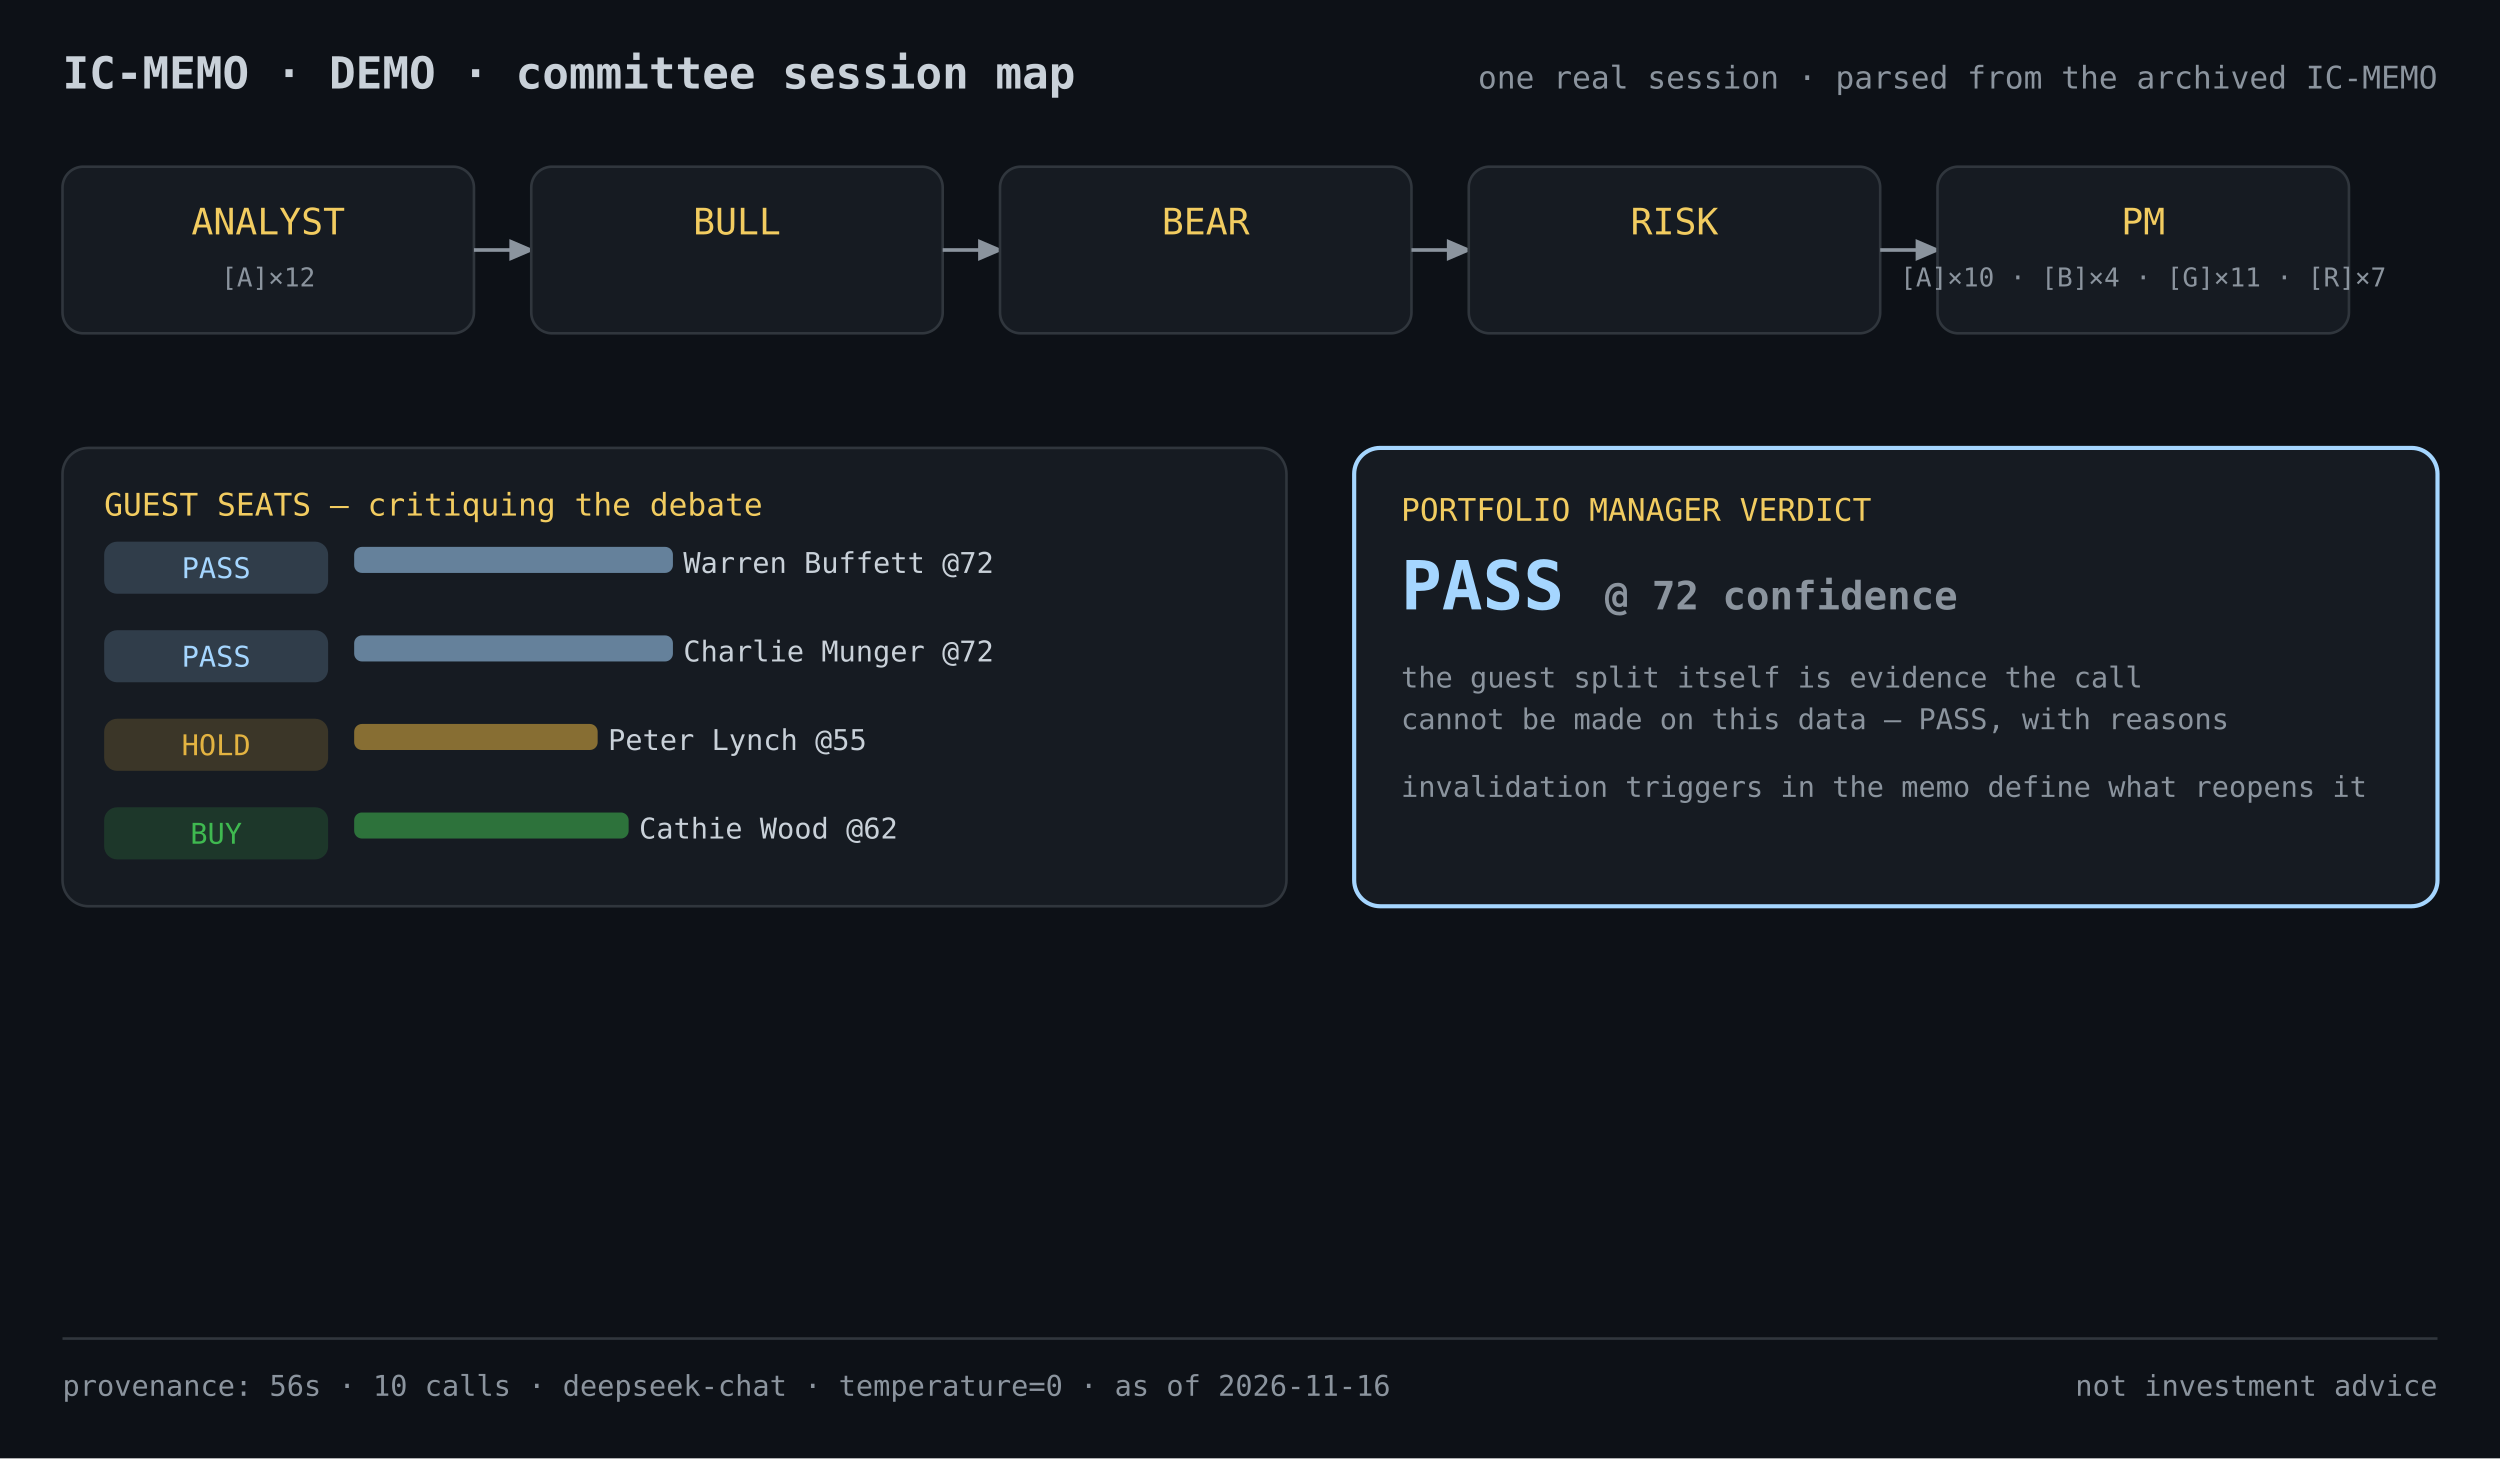
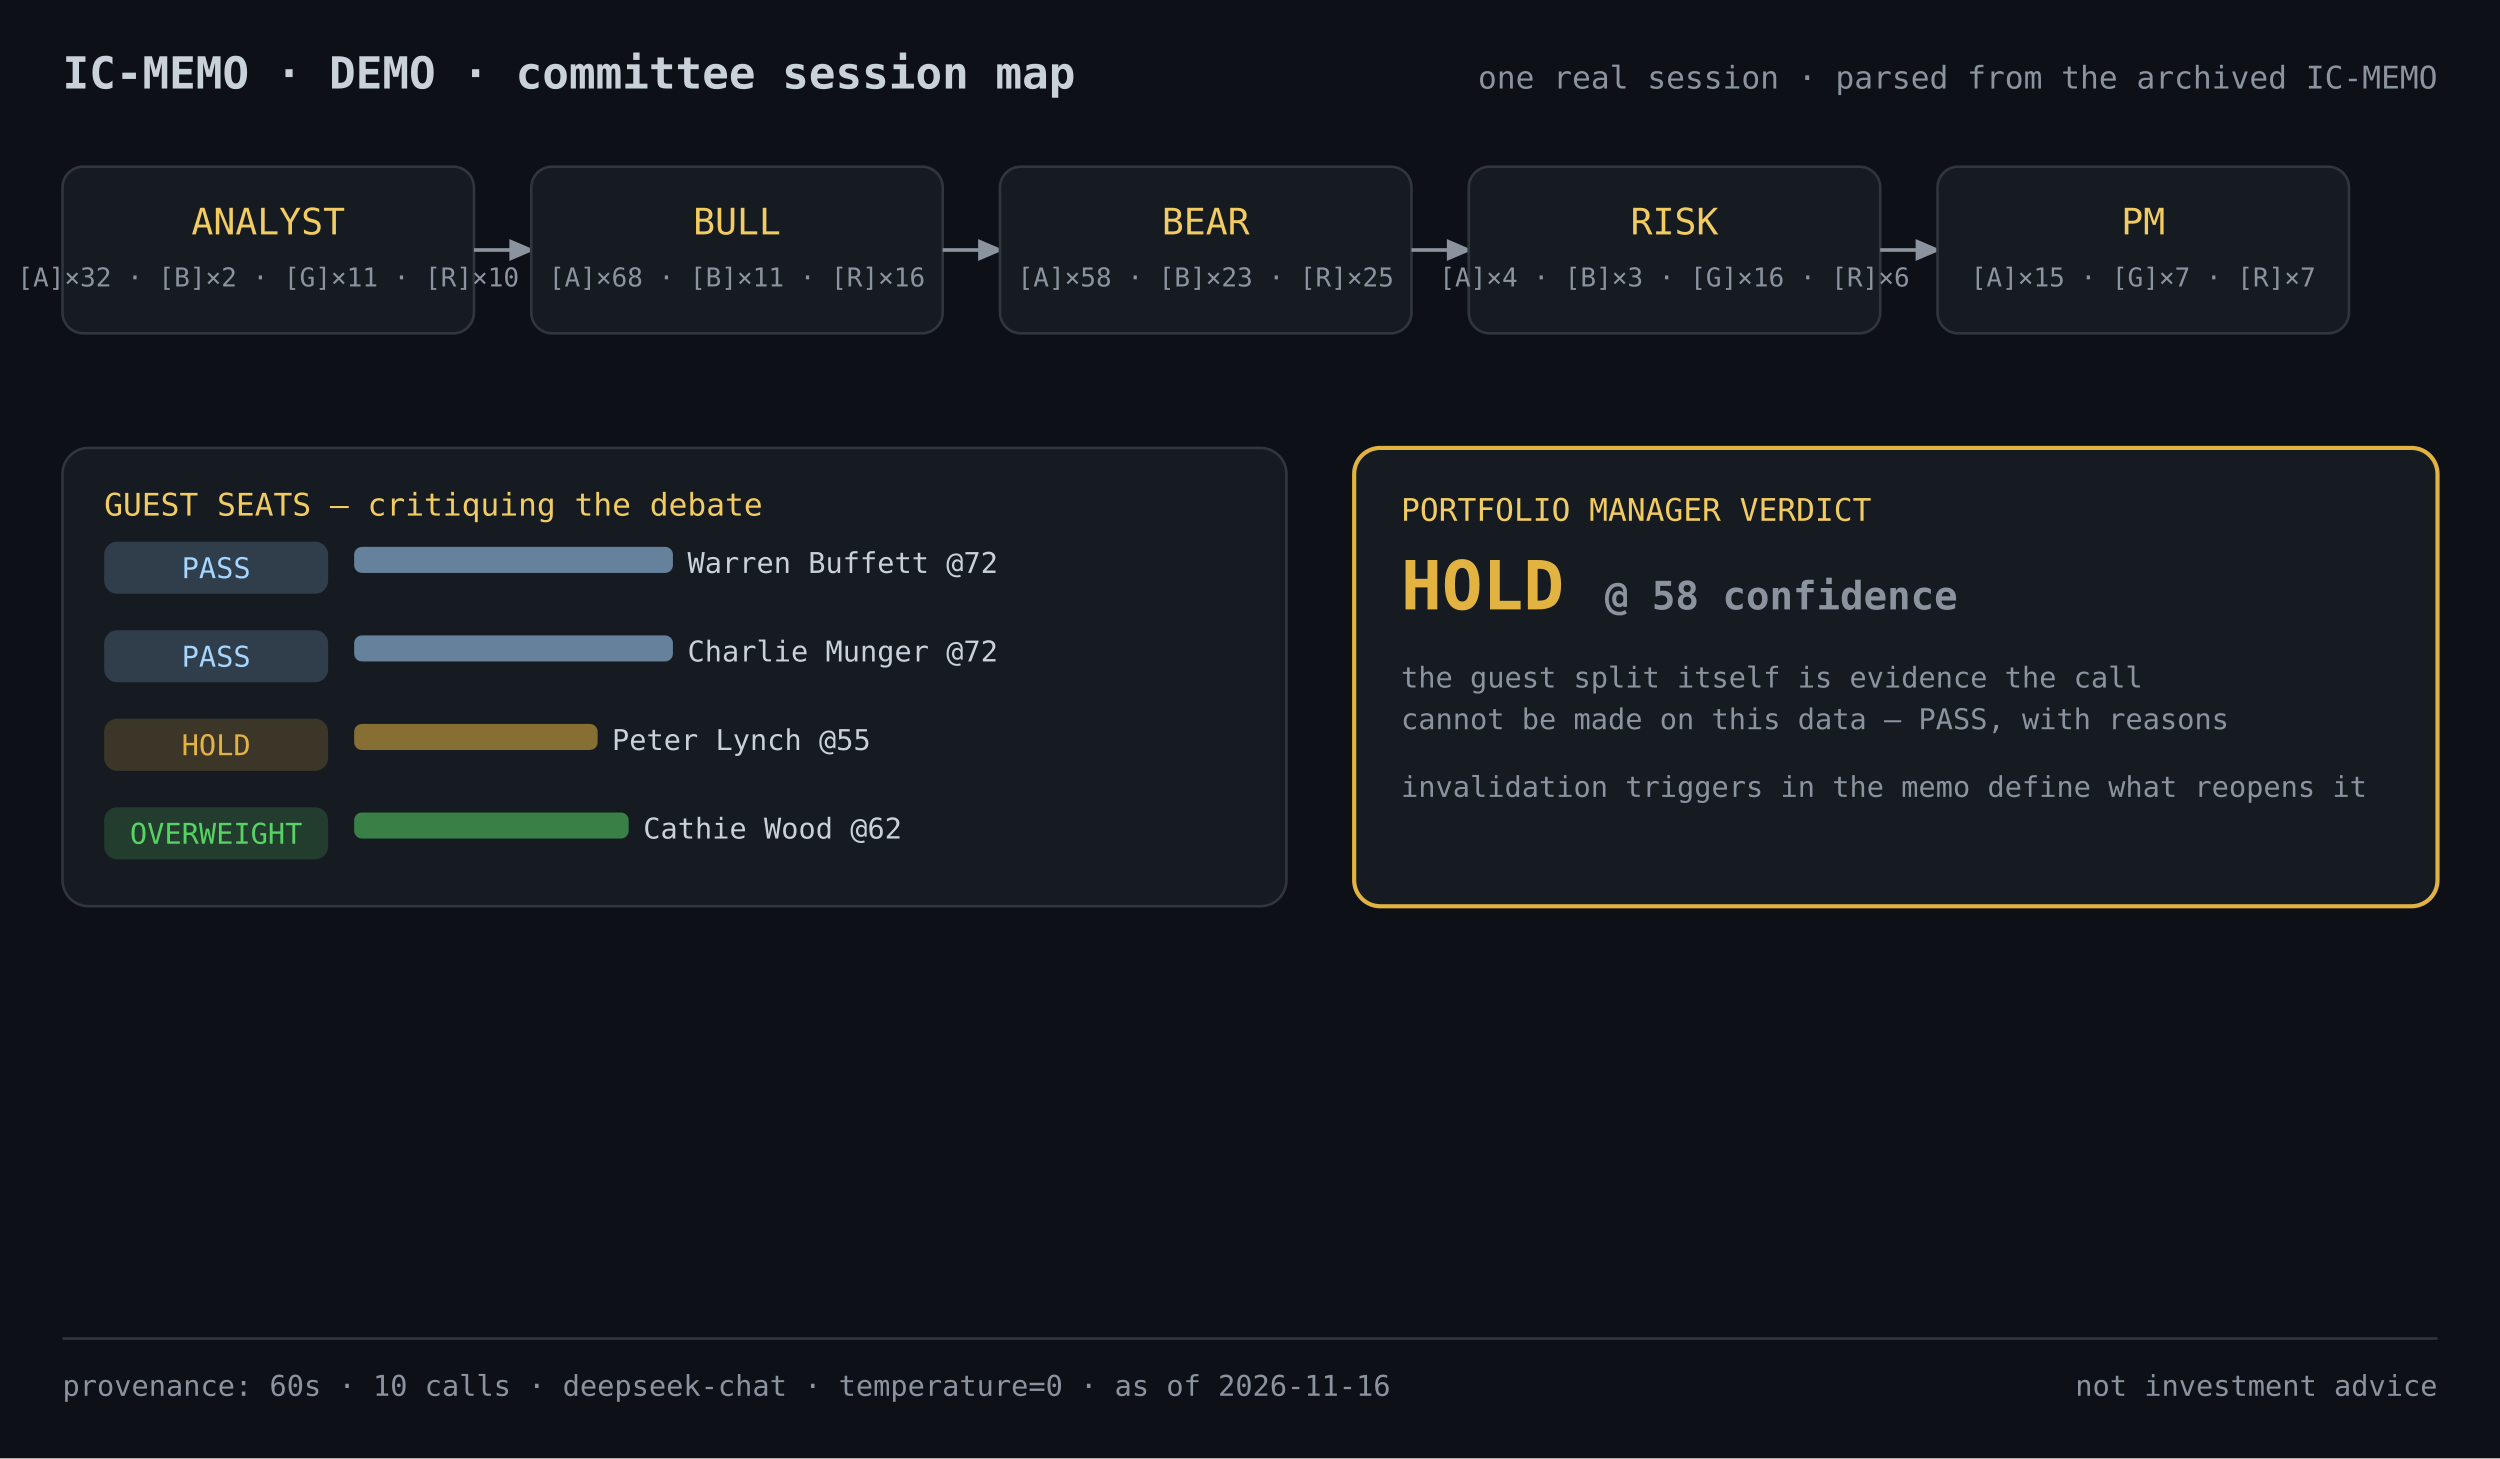
<svg xmlns="http://www.w3.org/2000/svg" width="960" height="560" font-family="Menlo,Consolas,monospace">
  <defs>
    <marker id="a" markerWidth="7" markerHeight="7" refX="6" refY="3" orient="auto">
      <path d="M0,0 L7,3 L0,6 z" fill="#8b949e" />
    </marker>
  </defs>
  <rect width="960" height="560" fill="#0d1117" />
  <text x="24" y="34" font-size="17" fill="#c9d1d9" font-weight="bold">IC-MEMO · DEMO · committee session map</text>
  <text x="936" y="34" font-size="12" fill="#8b949e" text-anchor="end">one real session · parsed from the archived IC-MEMO</text>
  <rect x="24" y="64" width="158" height="64" rx="8" fill="#161b22" stroke="#30363d" />
  <text x="103.0" y="90" font-size="14" fill="#f2cc60" text-anchor="middle">ANALYST</text>
-   <text x="103.0" y="110" font-size="10" fill="#8b949e" text-anchor="middle">[A]×12</text>
+   <text x="103.0" y="110" font-size="10" fill="#8b949e" text-anchor="middle">[A]×32 · [B]×2 · [G]×11 · [R]×10</text>
  <line x1="182" y1="96.0" x2="204" y2="96.0" stroke="#8b949e" stroke-width="1.4" marker-end="url(#a)" />
  <rect x="204" y="64" width="158" height="64" rx="8" fill="#161b22" stroke="#30363d" />
  <text x="283.0" y="90" font-size="14" fill="#f2cc60" text-anchor="middle">BULL</text>
-   <text x="283.0" y="110" font-size="10" fill="#8b949e" text-anchor="middle" />
+   <text x="283.0" y="110" font-size="10" fill="#8b949e" text-anchor="middle">[A]×68 · [B]×11 · [R]×16</text>
  <line x1="362" y1="96.0" x2="384" y2="96.0" stroke="#8b949e" stroke-width="1.4" marker-end="url(#a)" />
  <rect x="384" y="64" width="158" height="64" rx="8" fill="#161b22" stroke="#30363d" />
  <text x="463.0" y="90" font-size="14" fill="#f2cc60" text-anchor="middle">BEAR</text>
-   <text x="463.0" y="110" font-size="10" fill="#8b949e" text-anchor="middle" />
+   <text x="463.0" y="110" font-size="10" fill="#8b949e" text-anchor="middle">[A]×58 · [B]×23 · [R]×25</text>
  <line x1="542" y1="96.0" x2="564" y2="96.0" stroke="#8b949e" stroke-width="1.4" marker-end="url(#a)" />
  <rect x="564" y="64" width="158" height="64" rx="8" fill="#161b22" stroke="#30363d" />
  <text x="643.0" y="90" font-size="14" fill="#f2cc60" text-anchor="middle">RISK</text>
-   <text x="643.0" y="110" font-size="10" fill="#8b949e" text-anchor="middle" />
+   <text x="643.0" y="110" font-size="10" fill="#8b949e" text-anchor="middle">[A]×4 · [B]×3 · [G]×16 · [R]×6</text>
  <line x1="722" y1="96.0" x2="744" y2="96.0" stroke="#8b949e" stroke-width="1.4" marker-end="url(#a)" />
  <rect x="744" y="64" width="158" height="64" rx="8" fill="#161b22" stroke="#30363d" />
  <text x="823.0" y="90" font-size="14" fill="#f2cc60" text-anchor="middle">PM</text>
-   <text x="823.0" y="110" font-size="10" fill="#8b949e" text-anchor="middle">[A]×10 · [B]×4 · [G]×11 · [R]×7</text>
+   <text x="823.0" y="110" font-size="10" fill="#8b949e" text-anchor="middle">[A]×15 · [G]×7 · [R]×7</text>
  <rect x="24" y="172" width="470" height="176" rx="10" fill="#161b22" stroke="#30363d" />
  <text x="40" y="198" font-size="12" fill="#f2cc60">GUEST SEATS — critiquing the debate</text>
  <rect x="40" y="208" width="86" height="20" rx="5" fill="#a5d6ff" opacity="0.18" />
  <text x="83" y="222" font-size="11" fill="#a5d6ff" text-anchor="middle">PASS</text>
  <rect x="136" y="210" width="122.4" height="10" rx="3" fill="#a5d6ff" opacity="0.55" />
-   <text x="262.4" y="220" font-size="11" fill="#c9d1d9">Warren Buffett @72</text>
+   <text x="264" y="220" font-size="11" fill="#c9d1d9">Warren Buffett @72</text>
  <rect x="40" y="242" width="86" height="20" rx="5" fill="#a5d6ff" opacity="0.18" />
  <text x="83" y="256" font-size="11" fill="#a5d6ff" text-anchor="middle">PASS</text>
  <rect x="136" y="244" width="122.4" height="10" rx="3" fill="#a5d6ff" opacity="0.55" />
-   <text x="262.4" y="254" font-size="11" fill="#c9d1d9">Charlie Munger @72</text>
+   <text x="264" y="254" font-size="11" fill="#c9d1d9">Charlie Munger @72</text>
  <rect x="40" y="276" width="86" height="20" rx="5" fill="#e3b341" opacity="0.18" />
  <text x="83" y="290" font-size="11" fill="#e3b341" text-anchor="middle">HOLD</text>
  <rect x="136" y="278" width="93.5" height="10" rx="3" fill="#e3b341" opacity="0.55" />
-   <text x="233.5" y="288" font-size="11" fill="#c9d1d9">Peter Lynch @55</text>
-   <rect x="40" y="310" width="86" height="20" rx="5" fill="#3fb950" opacity="0.18" />
-   <text x="83" y="324" font-size="11" fill="#3fb950" text-anchor="middle">BUY</text>
-   <rect x="136" y="312" width="105.4" height="10" rx="3" fill="#3fb950" opacity="0.55" />
-   <text x="245.4" y="322" font-size="11" fill="#c9d1d9">Cathie Wood @62</text>
-   <rect x="520" y="172" width="416" height="176" rx="10" fill="#161b22" stroke="#a5d6ff" stroke-width="1.6" />
+   <text x="235" y="288" font-size="11" fill="#c9d1d9">Peter Lynch @55</text>
+   <rect x="40" y="310" width="86" height="20" rx="5" fill="#56d364" opacity="0.18" />
+   <text x="83" y="324" font-size="11" fill="#56d364" text-anchor="middle">OVERWEIGHT</text>
+   <rect x="136" y="312" width="105.4" height="10" rx="3" fill="#56d364" opacity="0.55" />
+   <text x="247" y="322" font-size="11" fill="#c9d1d9">Cathie Wood @62</text>
+   <rect x="520" y="172" width="416" height="176" rx="10" fill="#161b22" stroke="#e3b341" stroke-width="1.6" />
  <text x="538" y="200" font-size="12" fill="#f2cc60">PORTFOLIO MANAGER VERDICT</text>
-   <text x="538" y="234" font-size="26" fill="#a5d6ff" font-weight="bold">PASS <tspan font-size="15" fill="#8b949e">@ 72 confidence</tspan>
+   <text x="538" y="234" font-size="26" fill="#e3b341" font-weight="bold">HOLD <tspan font-size="15" fill="#8b949e">@ 58 confidence</tspan>
  </text>
  <text x="538" y="264" font-size="11" fill="#8b949e">the guest split itself is evidence the call</text>
  <text x="538" y="280" font-size="11" fill="#8b949e">cannot be made on this data — PASS, with reasons</text>
  <text x="538" y="306" font-size="11" fill="#8b949e">invalidation triggers in the memo define what reopens it</text>
  <line x1="24" y1="514" x2="936" y2="514" stroke="#30363d" />
-   <text x="24" y="536" font-size="11" fill="#8b949e">provenance: 56s · 10 calls · deepseek-chat · temperature=0 · as of 2026-11-16</text>
+   <text x="24" y="536" font-size="11" fill="#8b949e">provenance: 60s · 10 calls · deepseek-chat · temperature=0 · as of 2026-11-16</text>
  <text x="936" y="536" font-size="11" fill="#8b949e" text-anchor="end">not investment advice</text>
</svg>
